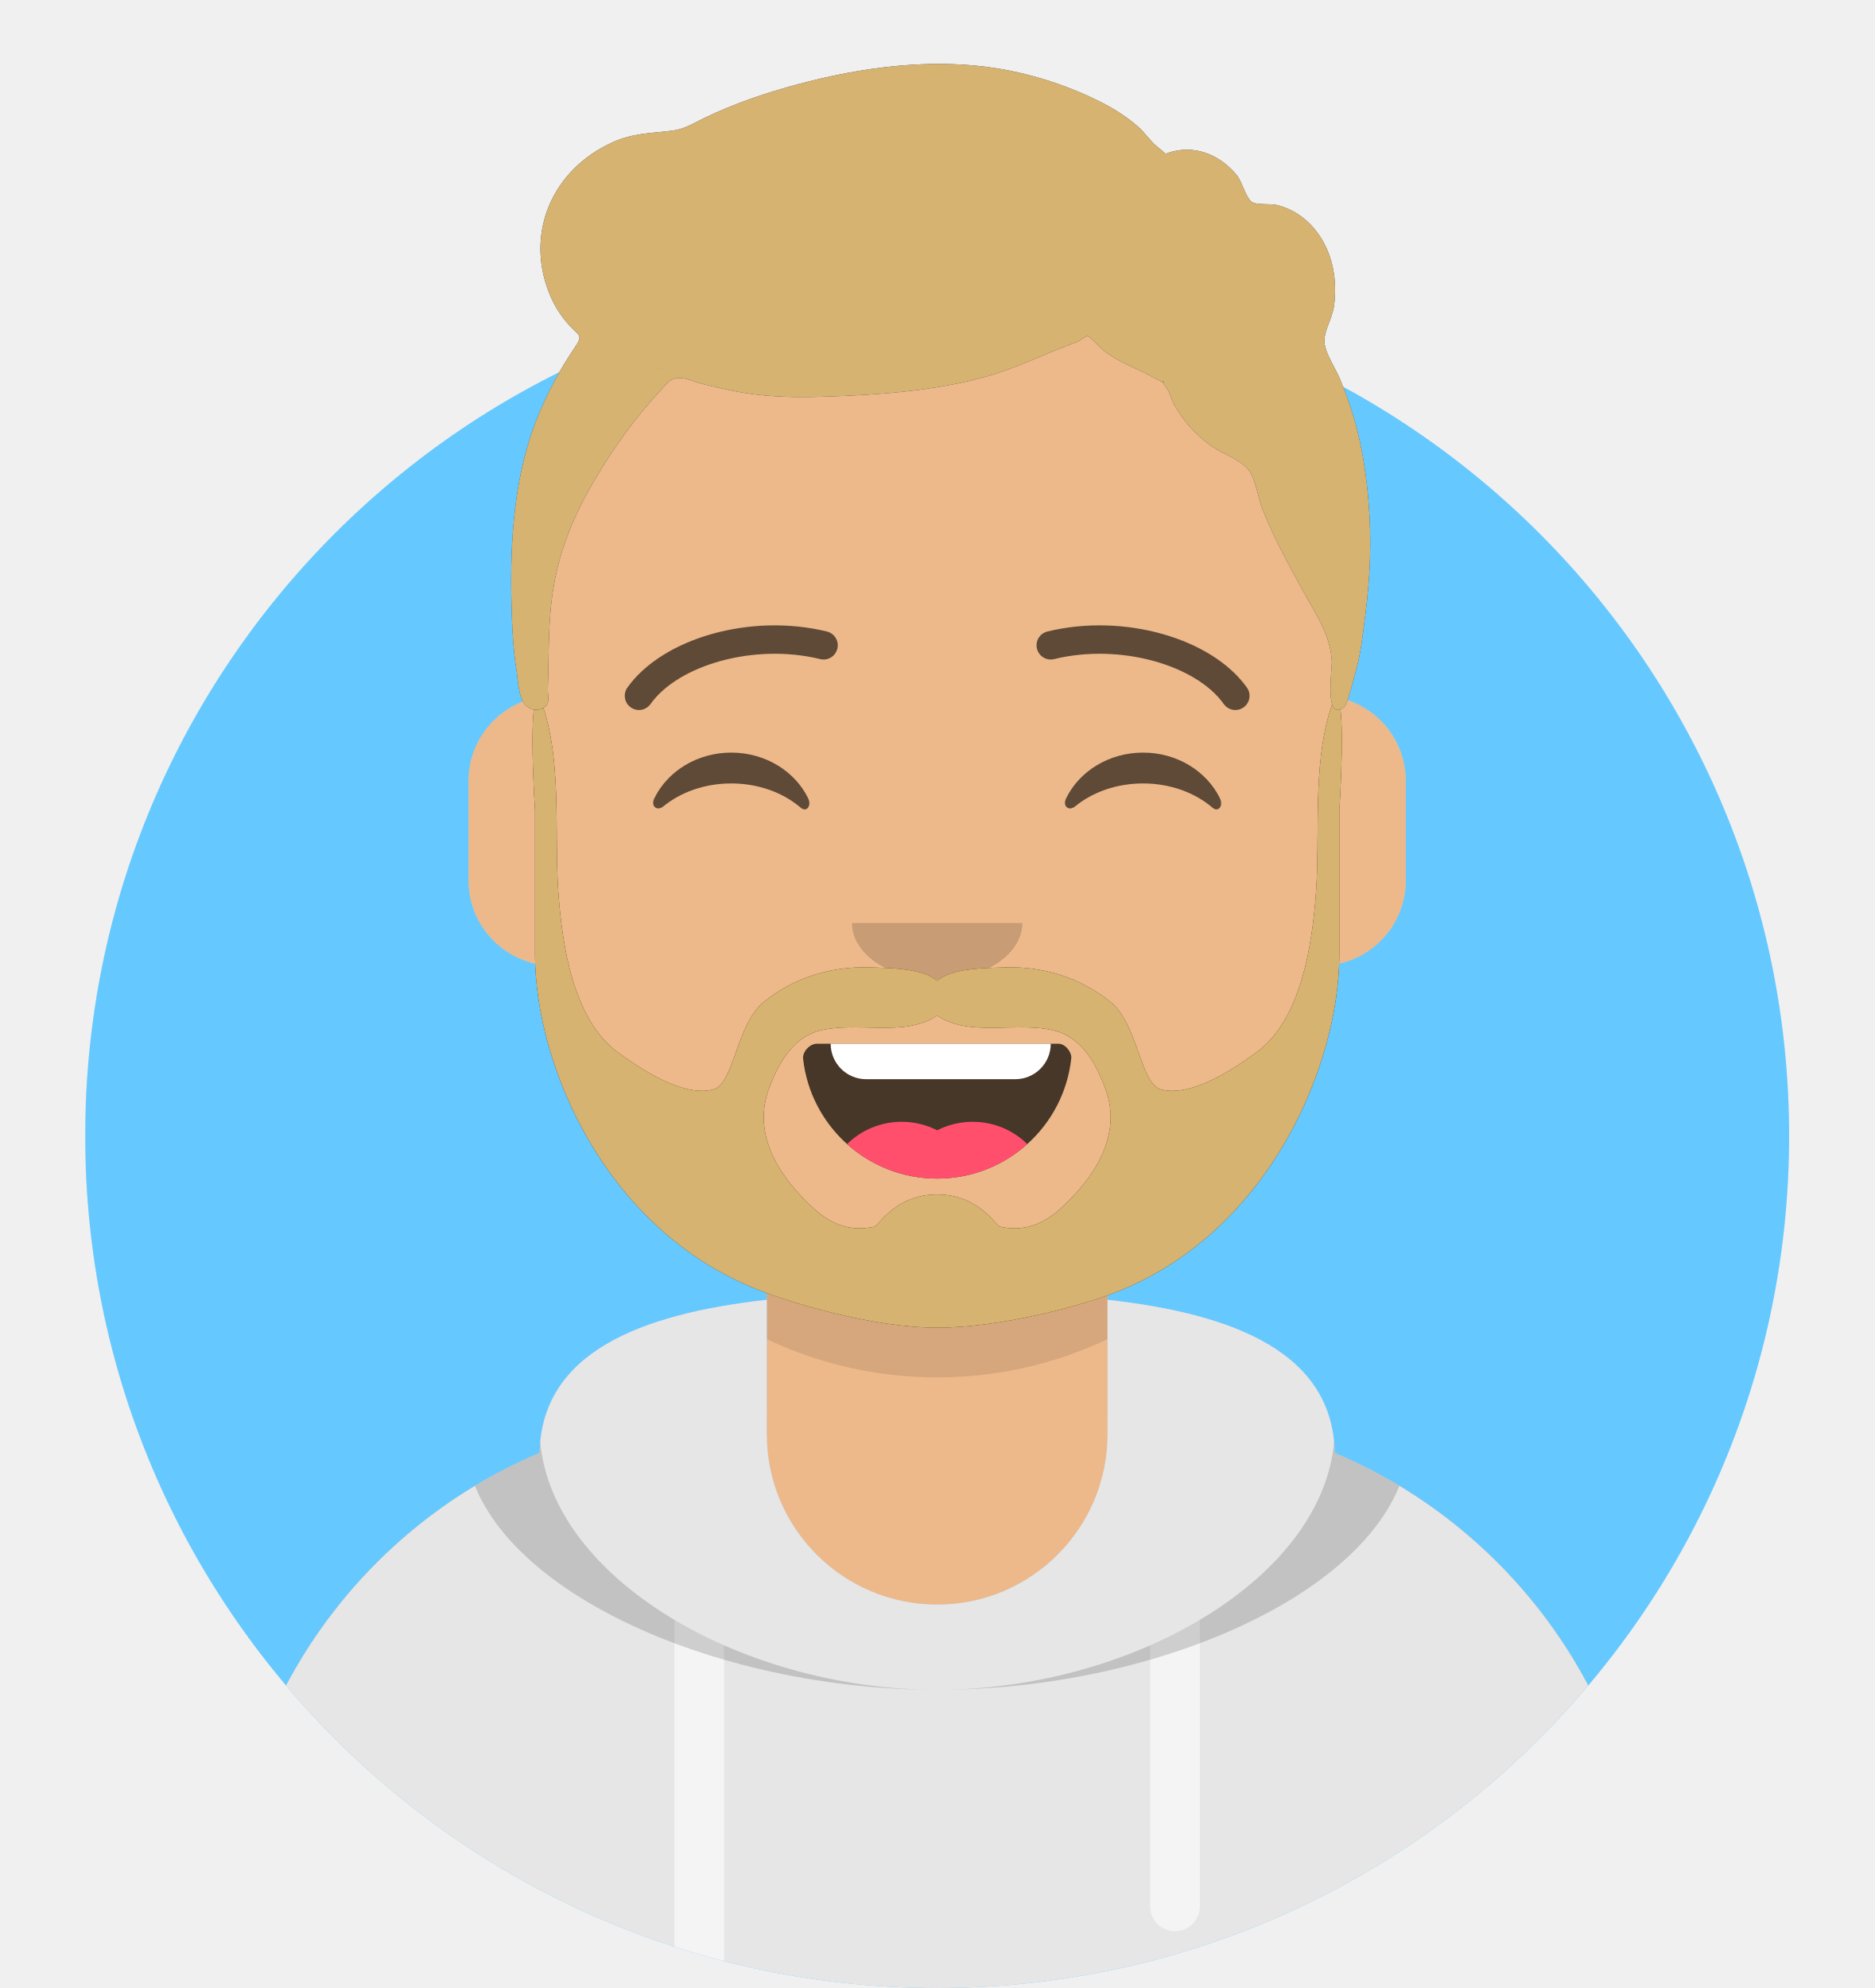
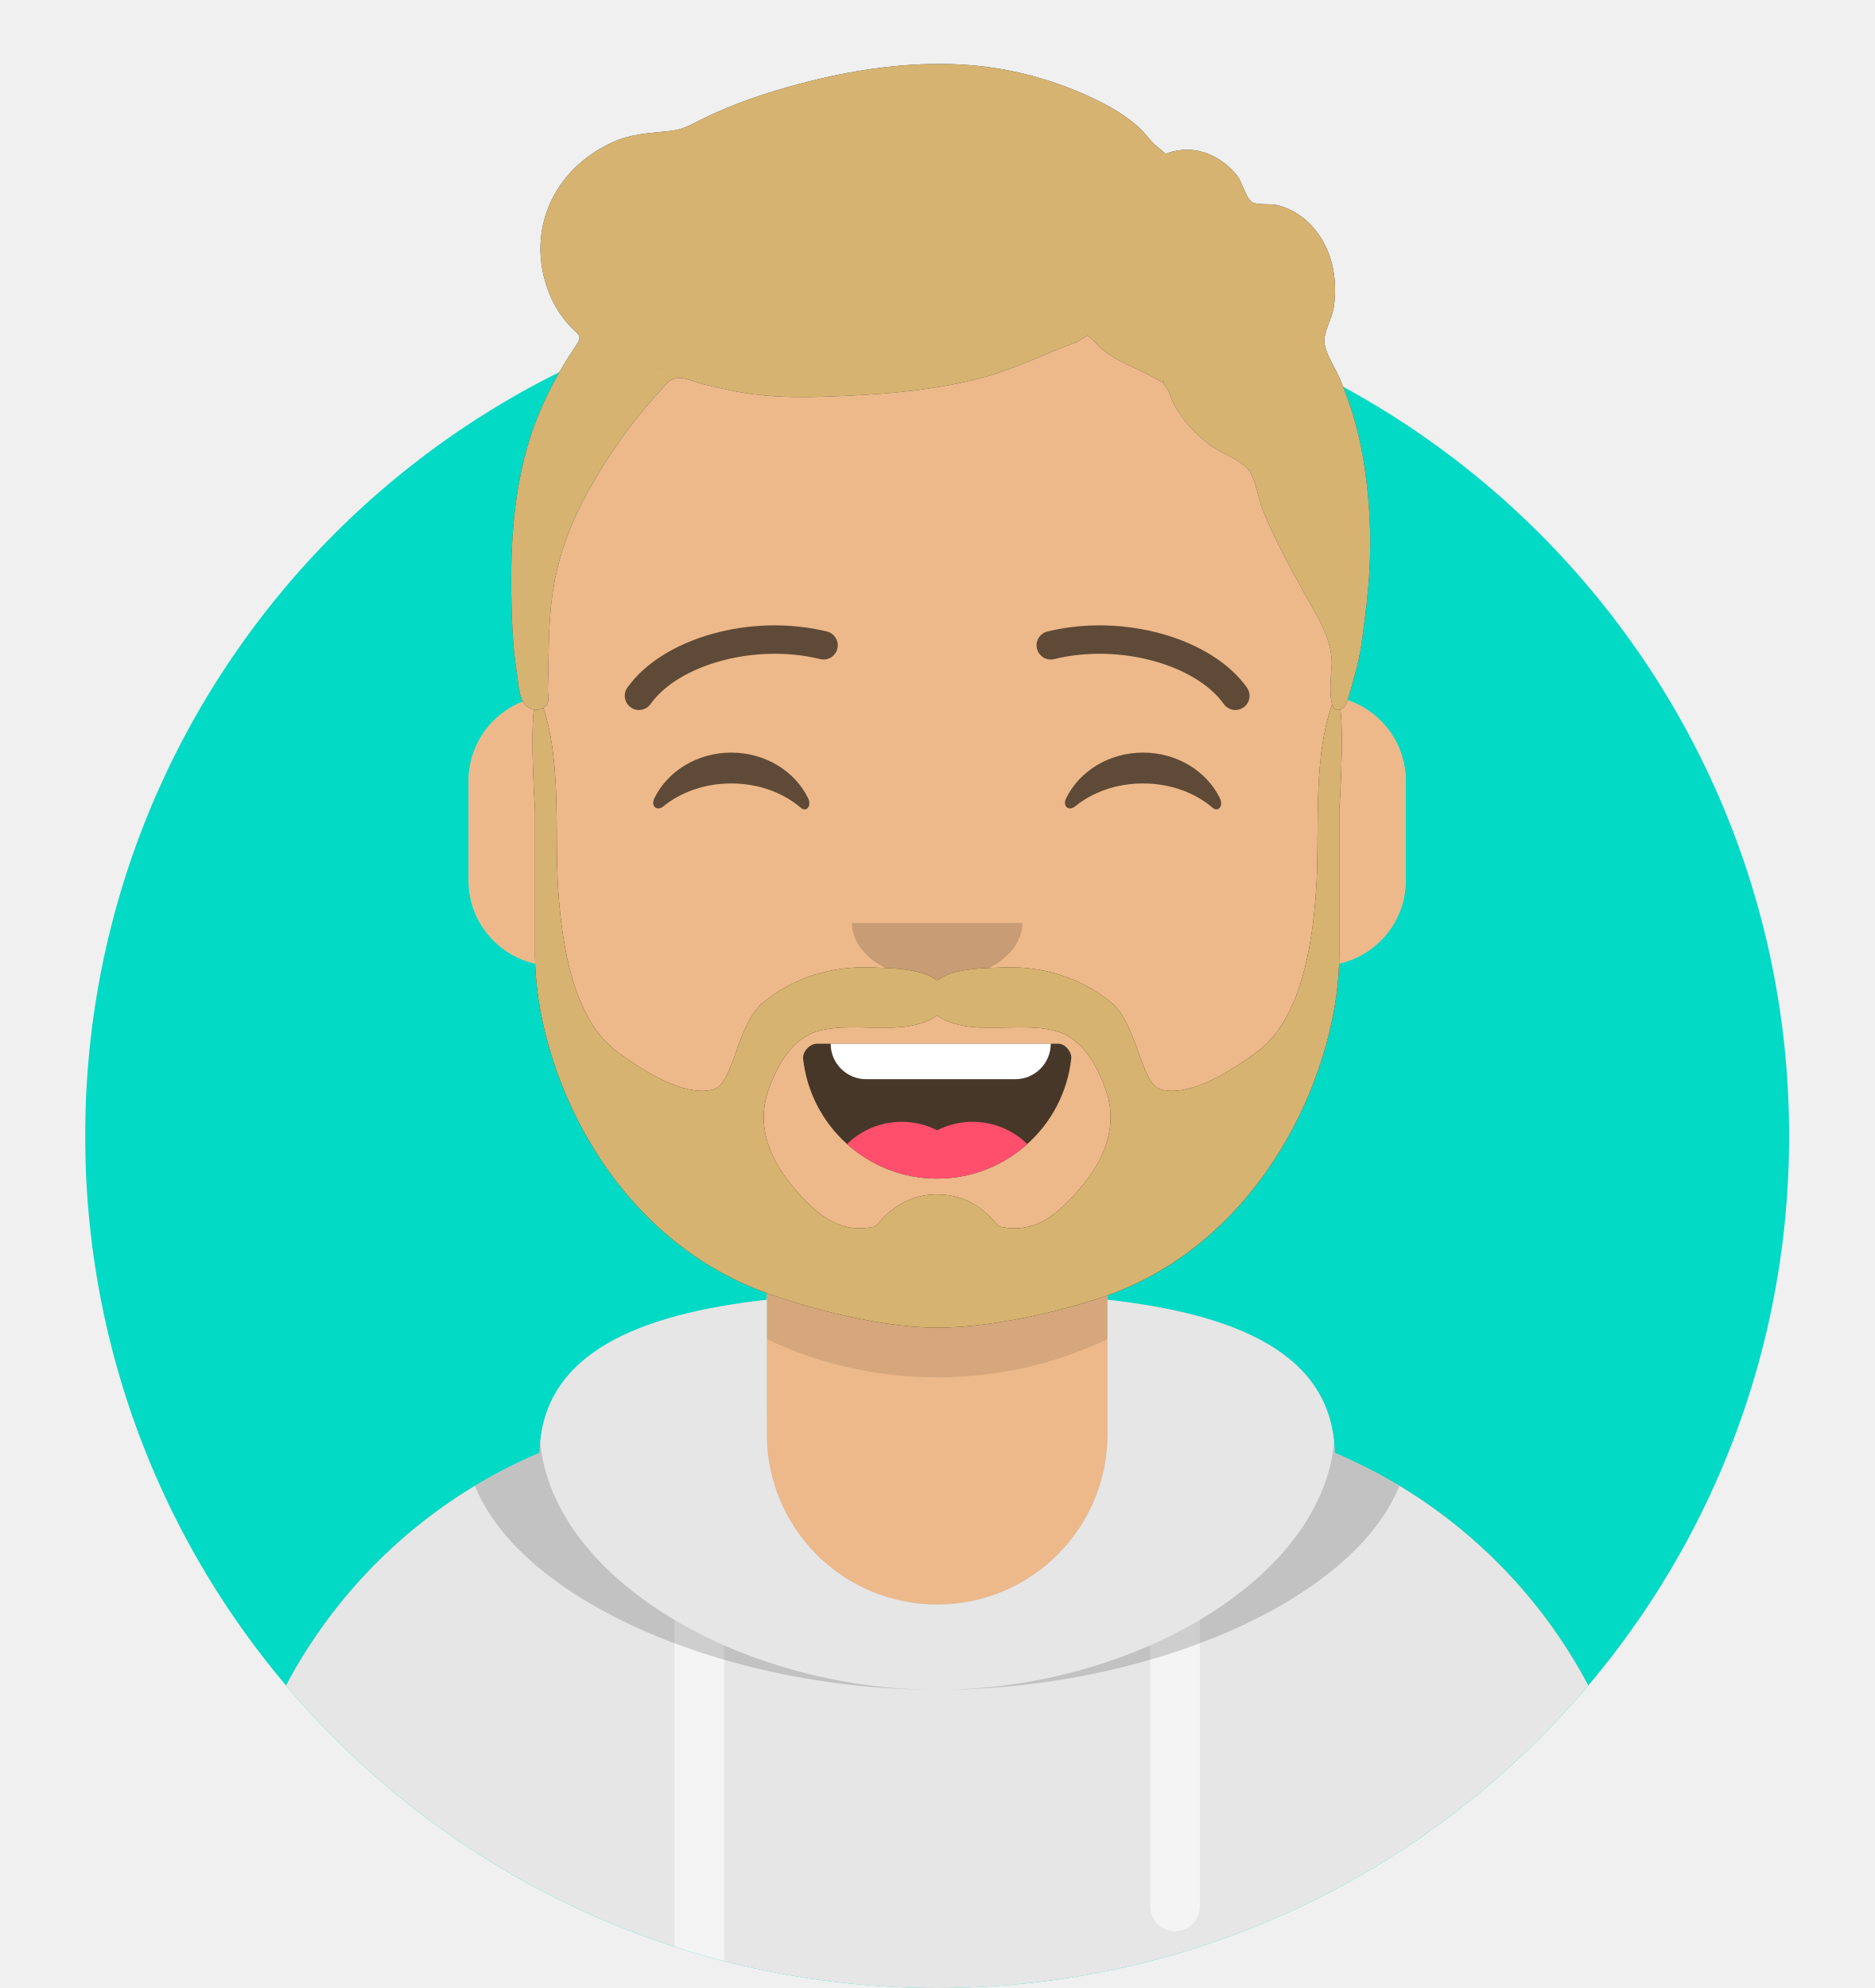
<svg xmlns="http://www.w3.org/2000/svg" xmlns:xlink="http://www.w3.org/1999/xlink" width="264px" height="280px" viewBox="0 0 264 280" version="1.1">
  <defs>
    <circle id="react-path-1" cx="120" cy="120" r="120" />
    <path d="M12,160 C12,226.274 65.726,280 132,280 C198.274,280 252,226.274 252,160 L264,160 L264,-1.42108547e-14 L-3.19744231e-14,-1.42108547e-14 L-3.19744231e-14,160 L12,160 Z" id="react-path-2" />
    <path d="M124,144.611 L124,163 L128,163 L128,163 C167.765,163 200,195.235 200,235 L200,244 L0,244 L0,235 C-4.86974701e-15,195.235 32.235,163 72,163 L72,163 L76,163 L76,144.611 C58.763,136.422 46.372,119.687 44.305,99.881 C38.48,99.058 34,94.052 34,88 L34,74 C34,68.054 38.325,63.118 44,62.166 L44,56 L44,56 C44,25.072 69.072,5.68137151e-15 100,0 L100,0 L100,0 C130.928,-5.68137151e-15 156,25.072 156,56 L156,62.166 C161.675,63.118 166,68.054 166,74 L166,88 C166,94.052 161.52,99.058 155.695,99.881 C153.628,119.687 141.237,136.422 124,144.611 Z" id="react-path-3" />
  </defs>
  <g id="Avataaar" stroke="none" stroke-width="1" fill="none" fill-rule="evenodd">
    <g transform="translate(-825, -1100)" id="Avataaar/Circle">
      <g transform="translate(825, 1100)">
        <g id="Circle" stroke-width="1" fill-rule="evenodd" transform="translate(12, 40)">
          <mask id="react-mask-4" fill="white">
            <use xlink:href="#react-path-1" />
          </mask>
          <use id="Circle-Background" fill="#E6E6E6" xlink:href="#react-path-1" />
-           <g id="Color/Palette/Blue-01" mask="url(#react-mask-4)" fill="#65C9FF">
+           <g id="Color/Palette/Blue-01" mask="url(#react-mask-4)" fill="#03dac5">
            <rect id="🖍Color" x="0" y="0" width="240" height="240" />
          </g>
        </g>
        <mask id="react-mask-5" fill="white">
          <use xlink:href="#react-path-2" />
        </mask>
        <g id="Mask" />
        <g id="Avataaar" stroke-width="1" fill-rule="evenodd" mask="url(#react-mask-5)">
          <g id="Body" transform="translate(32, 36)">
            <mask id="react-mask-6" fill="white">
              <use xlink:href="#react-path-3" />
            </mask>
            <use fill="#D0C6AC" xlink:href="#react-path-3" />
            <g id="Skin/👶🏽-03-Brown" mask="url(#react-mask-6)" fill="#EDB98A">
              <g transform="translate(0, 0)" id="Color">
                <rect x="0" y="0" width="264" height="280" />
              </g>
            </g>
            <path d="M156,79 L156,102 C156,132.928 130.928,158 100,158 C69.072,158 44,132.928 44,102 L44,79 L44,94 C44,124.928 69.072,150 100,150 C130.928,150 156,124.928 156,94 L156,79 Z" id="Neck-Shadow" fill-opacity="0.1" fill="#000000" mask="url(#react-mask-6)" />
          </g>
          <g id="Clothing/Hoodie" transform="translate(0, 170)">
            <defs>
              <path d="M108,13.071 C90.081,15.076 76.28,20.552 76.004,34.645 C50.146,45.568 32,71.165 32,100.999 L32,100.999 L32,110 L232,110 L232,100.999 C232,71.165 213.854,45.568 187.996,34.645 C187.72,20.552 173.919,15.076 156,13.071 L156,32 L156,32 C156,45.255 145.255,56 132,56 L132,56 C118.745,56 108,45.255 108,32 L108,13.071 Z" id="react-path-51" />
            </defs>
            <mask id="react-mask-52" fill="white">
              <use xlink:href="#react-path-51" />
            </mask>
            <use id="Hoodie" fill="#B7C1DB" fill-rule="evenodd" xlink:href="#react-path-51" />
            <g id="Color/Palette/Gray-01" mask="url(#react-mask-52)" fill-rule="evenodd" fill="#E6E6E6">
              <rect id="🖍Color" x="0" y="0" width="264" height="110" />
            </g>
            <path d="M102,61.739 L102,110 L95,110 L95,58.15 C97.204,59.46 99.547,60.661 102,61.739 Z M169,58.15 L169,98.5 C169,100.433 167.433,102 165.5,102 C163.567,102 162,100.433 162,98.5 L162,61.739 C164.453,60.661 166.796,59.46 169,58.15 Z" id="Straps" fill="#F4F4F4" fill-rule="evenodd" mask="url(#react-mask-52)" />
            <path d="M90.96,12.724 C75.909,15.571 65.5,21.243 65.5,32.308 C65.5,52.02 98.538,68 132,68 C165.462,68 198.5,52.02 198.5,32.308 C198.5,21.243 188.091,15.571 173.04,12.724 C182.125,16.074 188,21.706 188,31.077 C188,51.469 160.179,68 132,68 C103.821,68 76,51.469 76,31.077 C76,21.706 81.875,16.074 90.96,12.724 Z" id="Shadow" fill-opacity="0.16" fill="#000000" fill-rule="evenodd" mask="url(#react-mask-52)" />
          </g>
          <g id="Face" transform="translate(76, 82)" fill="#000000">
            <g id="Mouth/Smile" transform="translate(2, 52)">
              <defs>
                <path d="M35.118,15.128 C36.176,24.62 44.226,32 54,32 C63.804,32 71.874,24.574 72.892,15.04 C72.974,14.273 72.117,13 71.043,13 C56.149,13 44.738,13 37.087,13 C36.007,13 35.012,14.178 35.118,15.128 Z" id="react-path-55" />
              </defs>
              <mask id="react-mask-56" fill="white">
                <use xlink:href="#react-path-55" />
              </mask>
              <use id="Mouth" fill-opacity="0.7" fill="#000000" fill-rule="evenodd" xlink:href="#react-path-55" />
              <rect id="Teeth" fill="#FFFFFF" fill-rule="evenodd" mask="url(#react-mask-56)" x="39" y="2" width="31" height="16" rx="5" />
              <g id="Tongue" stroke-width="1" fill-rule="evenodd" mask="url(#react-mask-56)" fill="#FF4F6D">
                <g transform="translate(38, 24)">
                  <circle cx="11" cy="11" r="11" />
                  <circle cx="21" cy="11" r="11" />
                </g>
              </g>
            </g>
            <g id="Nose/Default" transform="translate(28, 40)" fill-opacity="0.16">
              <path d="M16,8 C16,12.418 21.373,16 28,16 L28,16 C34.627,16 40,12.418 40,8" id="Nose" />
            </g>
            <g id="Eyes/Happy-😁" transform="translate(0, 8)" fill-opacity="0.6">
              <path d="M16.16,22.447 C18.007,18.649 22.164,16 26.998,16 C31.814,16 35.959,18.63 37.815,22.407 C38.367,23.529 37.582,24.447 36.791,23.767 C34.34,21.66 30.859,20.344 26.998,20.344 C23.257,20.344 19.874,21.579 17.438,23.572 C16.547,24.3 15.62,23.558 16.16,22.447 Z" id="Squint" />
              <path d="M74.16,22.447 C76.007,18.649 80.164,16 84.998,16 C89.814,16 93.959,18.63 95.815,22.407 C96.367,23.529 95.582,24.447 94.791,23.767 C92.34,21.66 88.859,20.344 84.998,20.344 C81.257,20.344 77.874,21.579 75.438,23.572 C74.547,24.3 73.62,23.558 74.16,22.447 Z" id="Squint" />
            </g>
            <g id="Eyebrow/Outline/Default" fill-opacity="0.6">
              <g id="I-Browse" transform="translate(12, 6)">
                <path d="M3.63,11.159 C7.545,5.65 18.278,2.561 27.523,4.831 C28.596,5.095 29.679,4.439 29.942,3.366 C30.206,2.293 29.55,1.21 28.477,0.947 C17.74,-1.69 5.312,1.887 0.37,8.841 C-0.27,9.742 -0.059,10.99 0.841,11.63 C1.742,12.27 2.99,12.059 3.63,11.159 Z" id="Eyebrow" fill-rule="nonzero" />
                <path d="M61.63,11.159 C65.545,5.65 76.278,2.561 85.523,4.831 C86.596,5.095 87.679,4.439 87.942,3.366 C88.206,2.293 87.55,1.21 86.477,0.947 C75.74,-1.69 63.312,1.887 58.37,8.841 C57.73,9.742 57.941,10.99 58.841,11.63 C59.742,12.27 60.99,12.059 61.63,11.159 Z" id="Eyebrow" fill-rule="nonzero" transform="translate(73.00015, 6.039198) scale(-1, 1) translate(-73.00015, -6.039198) " />
              </g>
            </g>
          </g>
          <g id="Top" stroke-width="1" fill-rule="evenodd">
            <defs>
              <rect id="react-path-29" x="0" y="0" width="264" height="280" />
              <path d="M94.252,52.022 C94.375,51.968 94.07,51.947 93.336,51.96 C94.228,51.958 94.533,51.979 94.252,52.022 M86.117,36.302 C86.115,36.282 86.134,36.453 86.117,36.302 M193.765,70.766 C193.501,67.449 193.033,64.152 192.247,60.911 C191.622,58.335 190.769,55.878 189.76,53.42 C189.151,51.935 187.728,49.896 187.56,48.294 C187.395,46.717 188.627,44.969 188.889,43.132 C189.144,41.345 189.101,39.465 188.734,37.694 C187.901,33.671 185.14,29.93 180.877,28.881 C179.925,28.647 177.913,28.936 177.241,28.382 C176.47,27.746 175.933,25.581 175.235,24.712 C173.244,22.236 170.14,20.642 166.866,21.198 C164.455,21.607 165.839,22.105 164.032,20.686 C163.027,19.898 162.276,18.693 161.3,17.839 C159.833,16.556 158.15,15.458 156.408,14.557 C151.851,12.199 146.654,10.485 141.564,9.649 C132.279,8.125 122.369,9.454 113.369,11.869 C108.89,13.07 104.382,14.595 100.222,16.612 C98.439,17.476 97.409,18.194 95.549,18.42 C92.621,18.777 90.14,18.759 87.366,20.001 C78.83,23.823 74.985,32.69 78.307,41.175 C78.975,42.882 79.88,44.38 81.127,45.759 C82.647,47.439 83.198,47.109 81.888,49.041 C79.929,51.931 78.278,55.013 76.933,58.213 C73.404,66.615 72.814,76.077 73.044,85.037 C73.124,88.174 73.259,91.35 73.753,94.456 C73.967,95.801 74.027,98.329 75.035,99.327 C75.547,99.833 76.276,100.115 77.004,99.914 C78.713,99.44 78.125,98.179 78.165,97.008 C78.365,91.124 78.095,85.919 79.494,80.106 C80.528,75.812 82.25,71.911 84.483,68.071 C87.321,63.187 90.386,58.898 94.29,54.716 C95.207,53.732 95.408,53.315 96.639,53.244 C97.571,53.19 98.934,53.828 99.84,54.049 C101.838,54.536 103.839,55.017 105.873,55.345 C109.613,55.948 113.317,55.989 117.09,55.87 C124.516,55.638 131.975,55.117 139.175,53.247 C143.957,52.005 148.197,49.776 152.777,48.142 C152.859,48.113 154.007,47.295 154.208,47.328 C154.489,47.375 156.185,49.154 156.471,49.378 C158.697,51.124 161.138,51.857 163.541,53.208 C166.505,54.875 163.635,52.49 165.269,54.567 C165.746,55.172 165.99,56.293 166.372,56.978 C167.588,59.161 169.28,61.08 171.303,62.602 C173.258,64.073 176.196,64.783 177.193,66.697 C177.962,68.174 178.221,70.181 178.841,71.758 C180.469,75.893 182.618,79.749 184.767,83.644 C186.499,86.783 188.392,89.525 188.585,93.112 C188.652,94.36 187.464,101.849 190.358,99.572 C190.787,99.234 191.711,95.416 191.901,94.768 C192.673,92.135 192.947,89.387 193.296,86.682 C193.99,81.302 194.219,76.184 193.765,70.766" id="react-path-28" />
              <filter x="-0.8%" y="-2.0%" width="101.5%" height="108.0%" filterUnits="objectBoundingBox" id="react-filter-25">
                <feOffset dx="0" dy="2" in="SourceAlpha" result="shadowOffsetOuter1" />
                <feColorMatrix values="0 0 0 0 0   0 0 0 0 0   0 0 0 0 0  0 0 0 0.16 0" type="matrix" in="shadowOffsetOuter1" result="shadowMatrixOuter1" />
                <feMerge>
                  <feMergeNode in="shadowMatrixOuter1" />
                  <feMergeNode in="SourceGraphic" />
                </feMerge>
              </filter>
            </defs>
            <mask id="react-mask-27" fill="white">
              <use xlink:href="#react-path-29" />
            </mask>
            <g id="Mask" />
            <g id="Top/Short-Hair/Short-Curly" mask="url(#react-mask-27)">
              <g transform="translate(-1, 0)">
                <g id="Facial-Hair/Beard-Light" transform="translate(49, 72)">
                  <defs>
                    <path d="M101.428,98.169 C98.915,100.463 96.237,101.494 92.853,100.773 C92.271,100.649 89.896,96.235 84,96.235 C78.103,96.235 75.729,100.649 75.147,100.773 C71.762,101.494 69.085,100.463 66.571,98.169 C61.846,93.856 57.917,87.908 60.278,81.419 C61.508,78.037 63.51,74.324 67.151,73.246 C71.038,72.096 76.497,73.244 80.415,72.458 C81.684,72.204 83.071,71.751 84,71 C84.929,71.751 86.316,72.204 87.585,72.458 C91.503,73.244 96.961,72.096 100.849,73.246 C104.49,74.324 106.491,78.037 107.722,81.419 C110.083,87.908 106.154,93.856 101.428,98.169 M140.081,26 C136.671,34.4 137.988,44.858 137.357,53.676 C136.844,60.843 135.337,71.586 128.973,76.215 C125.718,78.582 119.794,82.56 115.542,81.45 C112.615,80.686 112.302,72.29 108.455,69.147 C104.092,65.582 98.643,64.016 93.149,64.258 C90.779,64.362 85.984,64.337 84,66.16 C82.016,64.337 77.222,64.362 74.851,64.258 C69.357,64.016 63.908,65.582 59.545,69.147 C55.698,72.29 55.386,80.686 52.458,81.45 C48.206,82.56 42.282,78.582 39.027,76.215 C32.662,71.586 31.156,60.843 30.643,53.676 C30.012,44.858 31.329,34.4 27.919,26 C26.26,26 27.354,42.129 27.354,42.129 L27.354,62.485 C27.386,77.773 36.935,100.655 58.108,109.393 C63.286,111.53 75.015,115 84,115 C92.985,115 104.714,111.86 109.892,109.723 C131.065,100.986 140.614,77.773 140.646,62.485 L140.646,42.129 C140.646,42.129 141.74,26 140.081,26" id="react-path-48" />
                  </defs>
                  <mask id="react-mask-47" fill="white">
                    <use xlink:href="#react-path-48" />
                  </mask>
                  <use id="Lite-Beard" fill="#331B0C" fill-rule="evenodd" xlink:href="#react-path-48" />
                  <g id="Color/Hair/Brown" mask="url(#react-mask-47)" fill="#D6B370">
                    <g transform="translate(-32, 0)" id="Color">
                      <rect x="0" y="0" width="264" height="244" />
                    </g>
                  </g>
                </g>
                <mask id="react-mask-26" fill="white">
                  <use xlink:href="#react-path-28" />
                </mask>
                <use id="Short-Hair" stroke="none" fill="#28354B" fill-rule="evenodd" xlink:href="#react-path-28" />
                <g id="Skin/👶🏽-03-Brown" mask="url(#react-mask-26)" fill="#D6B370">
                  <g transform="translate(0, 0) " id="Color">
                    <rect x="0" y="0" width="264" height="280" />
                  </g>
                </g>
              </g>
            </g>
          </g>
        </g>
      </g>
    </g>
  </g>
</svg>
